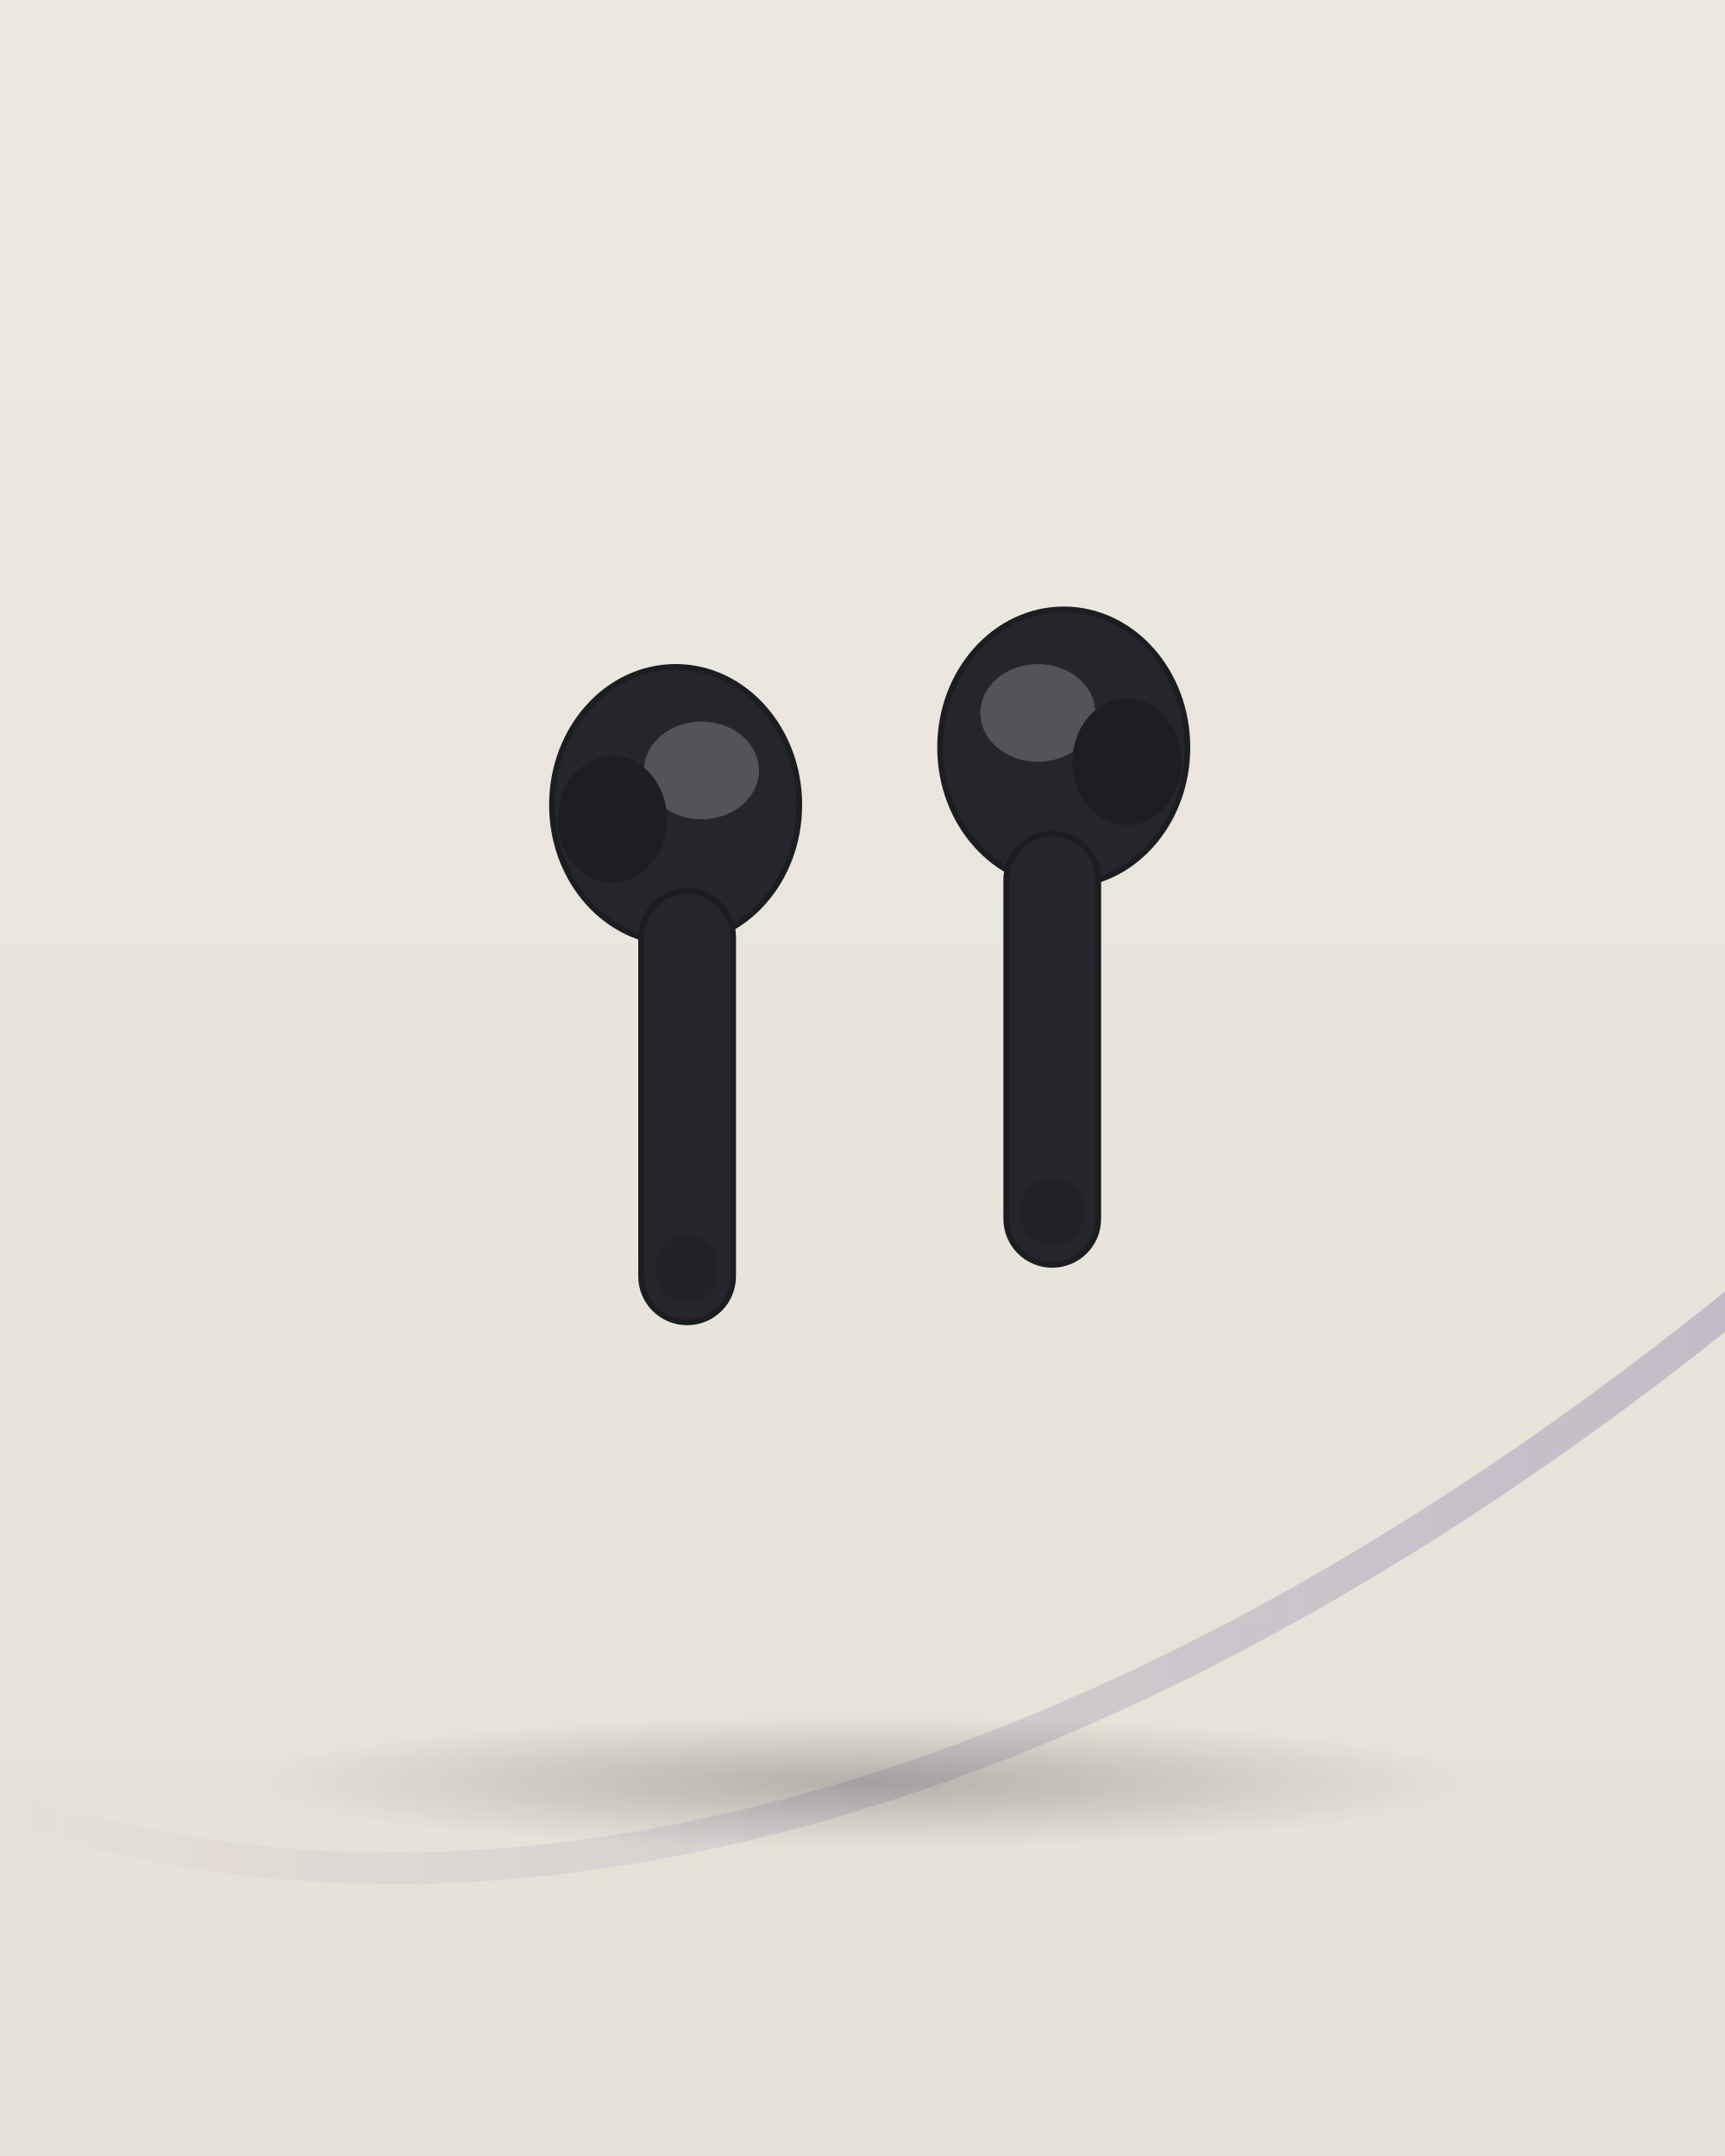
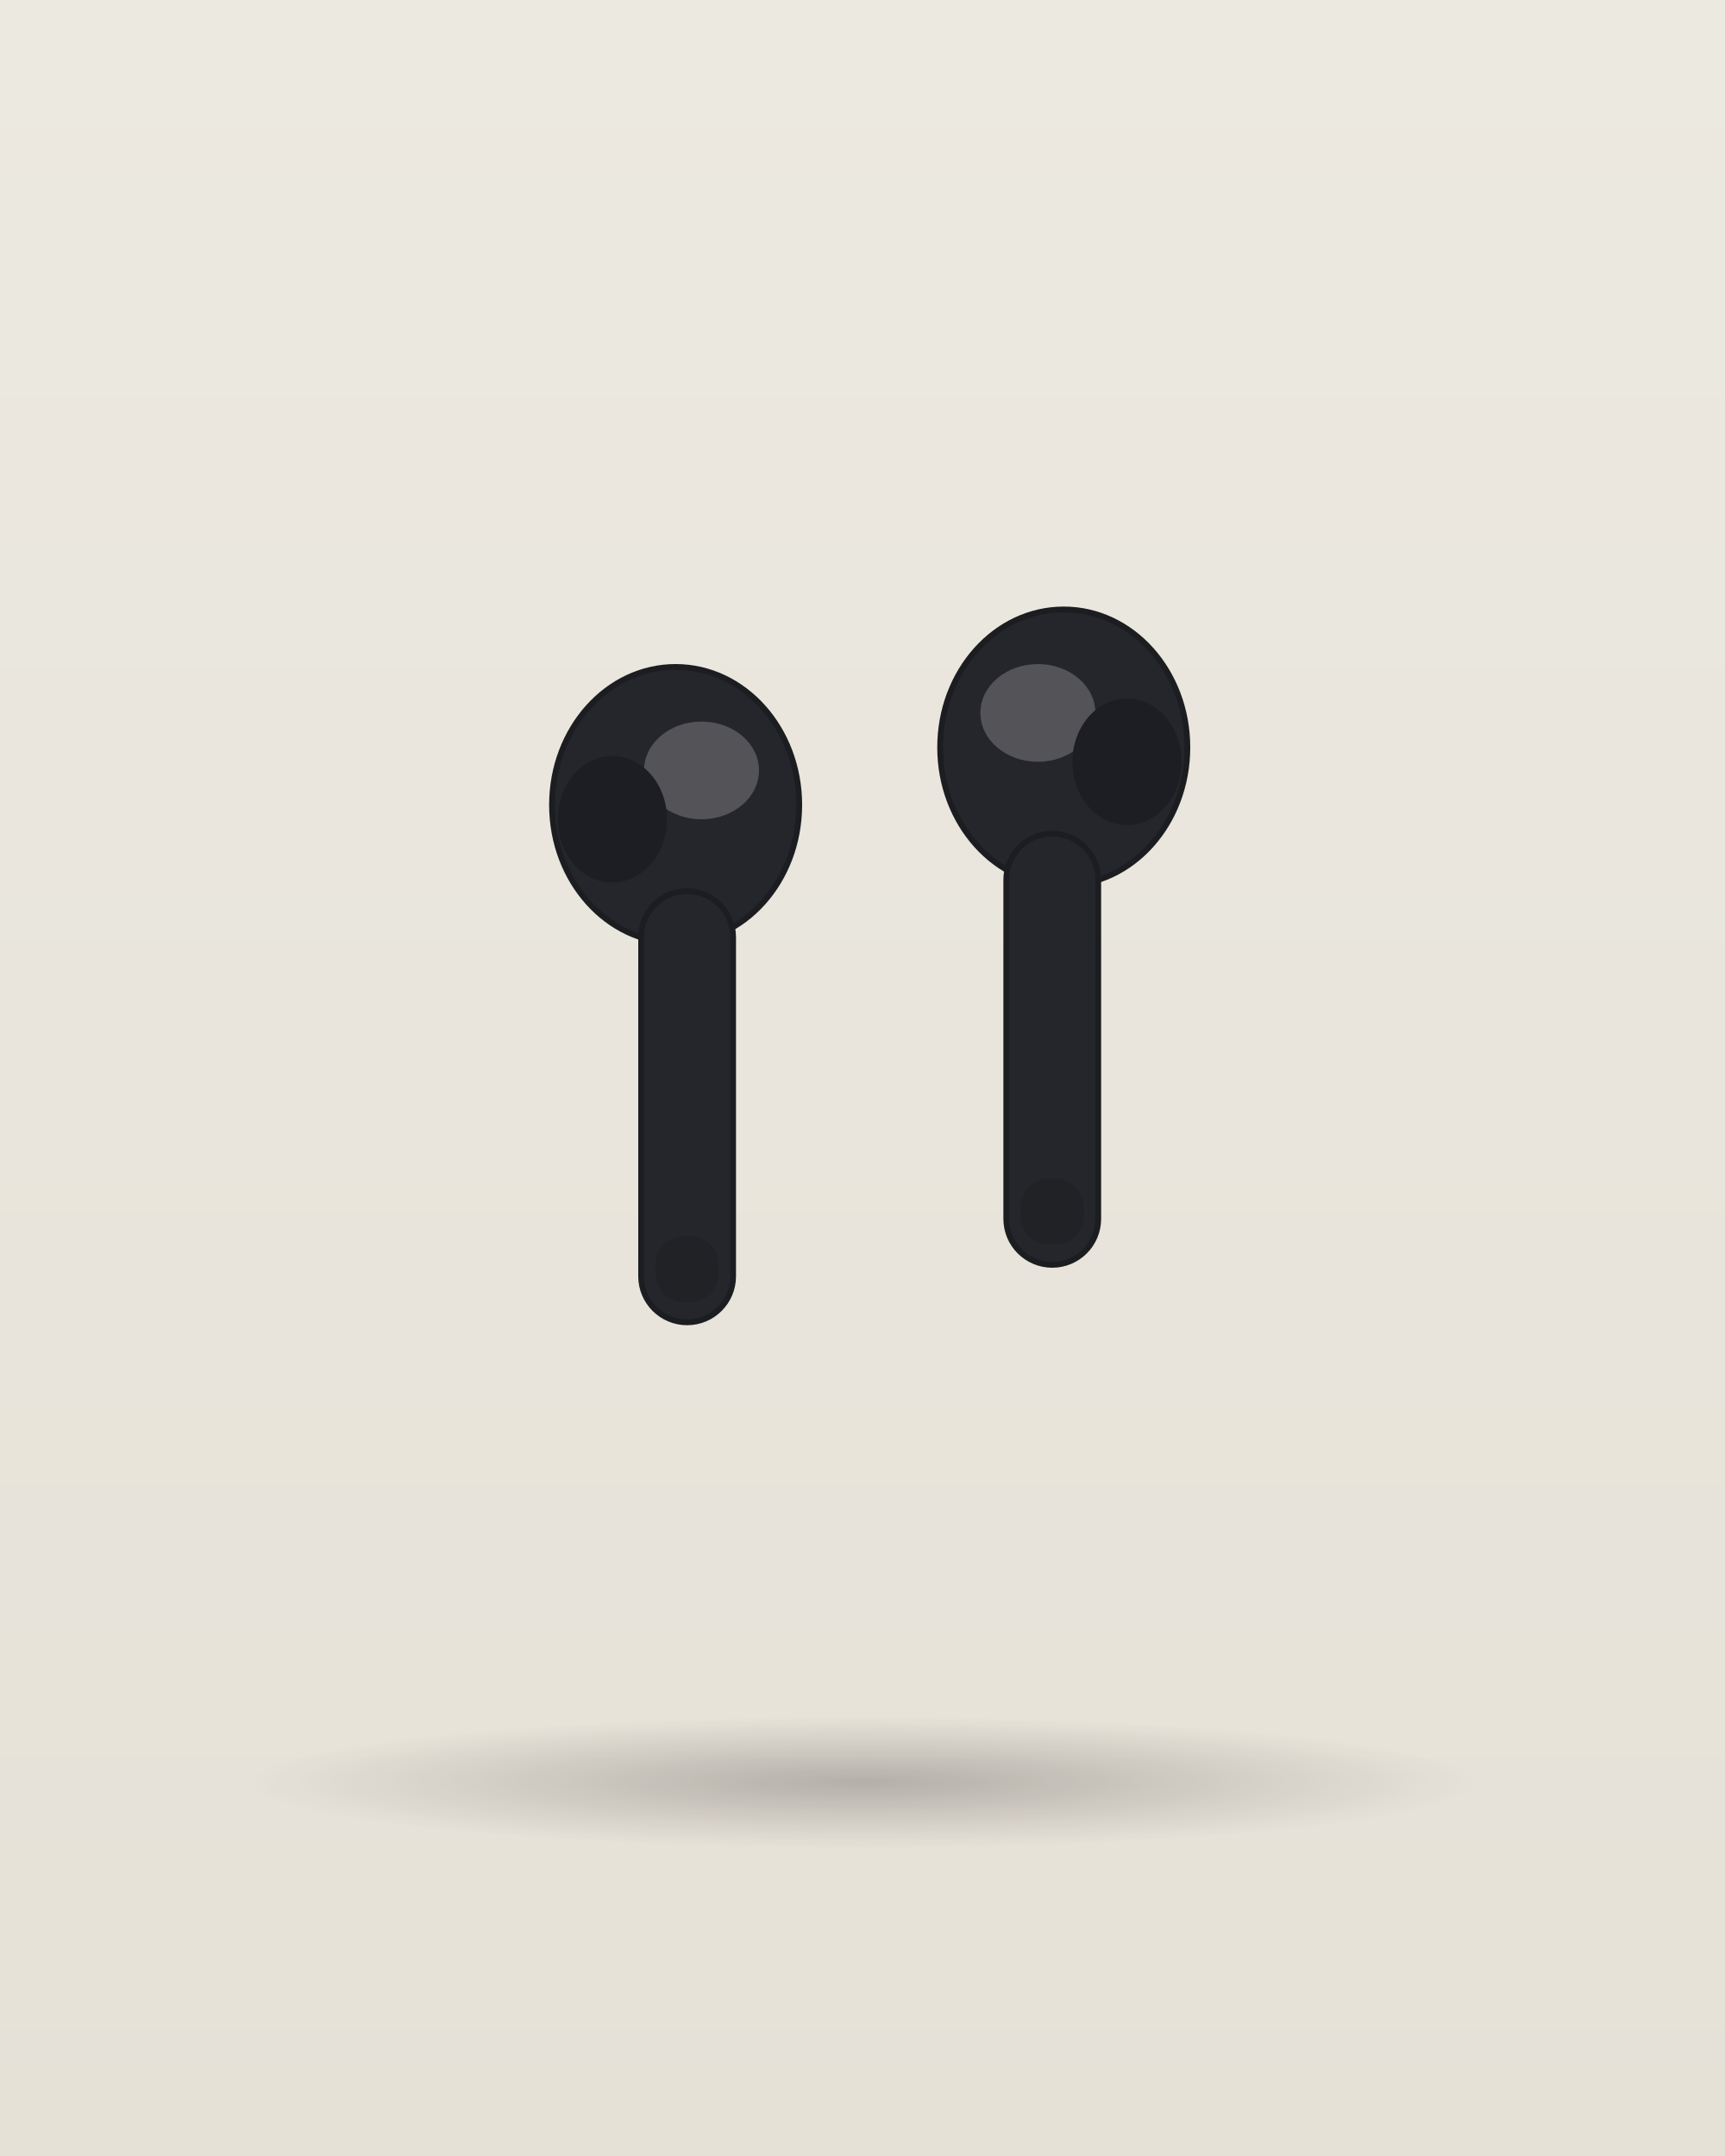
<svg xmlns="http://www.w3.org/2000/svg" viewBox="0 0 1200 1500" width="1200" height="1500">
  <defs>
    <linearGradient id="bg" x1="0" y1="0" x2="0" y2="1">
      <stop offset="0" stop-color="#ece9e1" />
      <stop offset="1" stop-color="#E6E1D7" />
    </linearGradient>
    <radialGradient id="floor" cx="0.5" cy="0.5" r="0.5">
      <stop offset="0" stop-color="#000" stop-opacity="0.22" />
      <stop offset="1" stop-color="#000" stop-opacity="0" />
    </radialGradient>
    <linearGradient id="rib" x1="0" y1="0" x2="1" y2="0">
      <stop offset="0" stop-color="#31277F" stop-opacity="0" />
      <stop offset="1" stop-color="#31277F" stop-opacity="0.22" />
    </linearGradient>
  </defs>
  <rect width="1200" height="1500" fill="url(#bg)" />
-   <path d="M-40 1240 C 300 1380, 760 1280, 1240 880" fill="none" stroke="url(#rib)" stroke-width="22" stroke-linecap="round" />
  <ellipse cx="600" cy="1240" rx="430" ry="46" fill="url(#floor)" />
  <g transform="translate(470 560) scale(-1 1)">
    <ellipse cx="0" cy="0" rx="86" ry="96" fill="#24262B" stroke="#1b1d20" stroke-width="4" />
    <ellipse cx="-18" cy="-24" rx="40" ry="34" fill="#66676b" opacity="0.7" />
    <ellipse cx="44" cy="10" rx="38" ry="44" fill="#1C1E24" />
    <rect x="-40" y="60" width="64" height="300" rx="32" fill="#24262B" stroke="#1b1d20" stroke-width="4" />
    <rect x="-30" y="300" width="44" height="46" rx="20" fill="#1b1d20" opacity="0.5" />
  </g>
  <g transform="translate(740 520) scale(1 1)">
    <ellipse cx="0" cy="0" rx="86" ry="96" fill="#24262B" stroke="#1b1d20" stroke-width="4" />
    <ellipse cx="-18" cy="-24" rx="40" ry="34" fill="#66676b" opacity="0.7" />
    <ellipse cx="44" cy="10" rx="38" ry="44" fill="#1C1E24" />
    <rect x="-40" y="60" width="64" height="300" rx="32" fill="#24262B" stroke="#1b1d20" stroke-width="4" />
    <rect x="-30" y="300" width="44" height="46" rx="20" fill="#1b1d20" opacity="0.5" />
  </g>
</svg>
